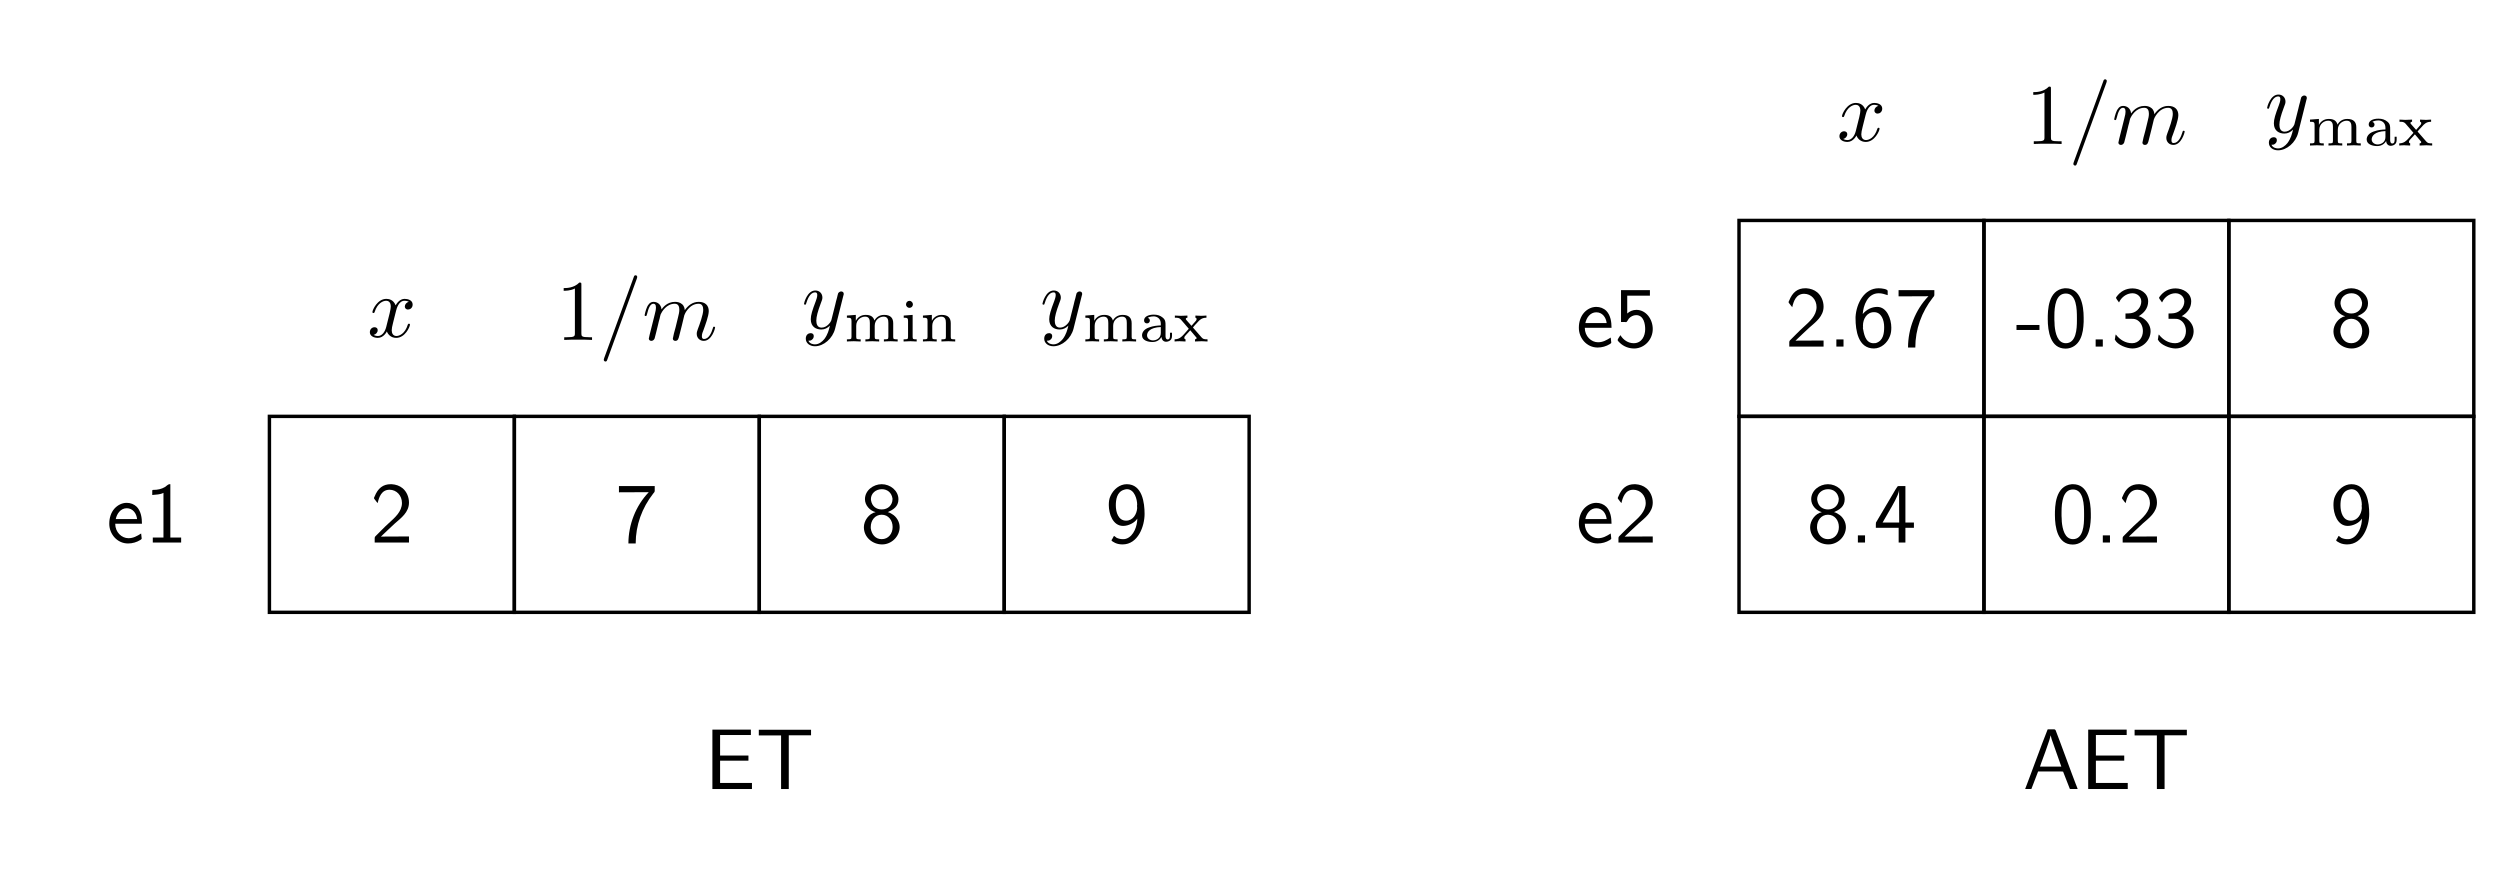
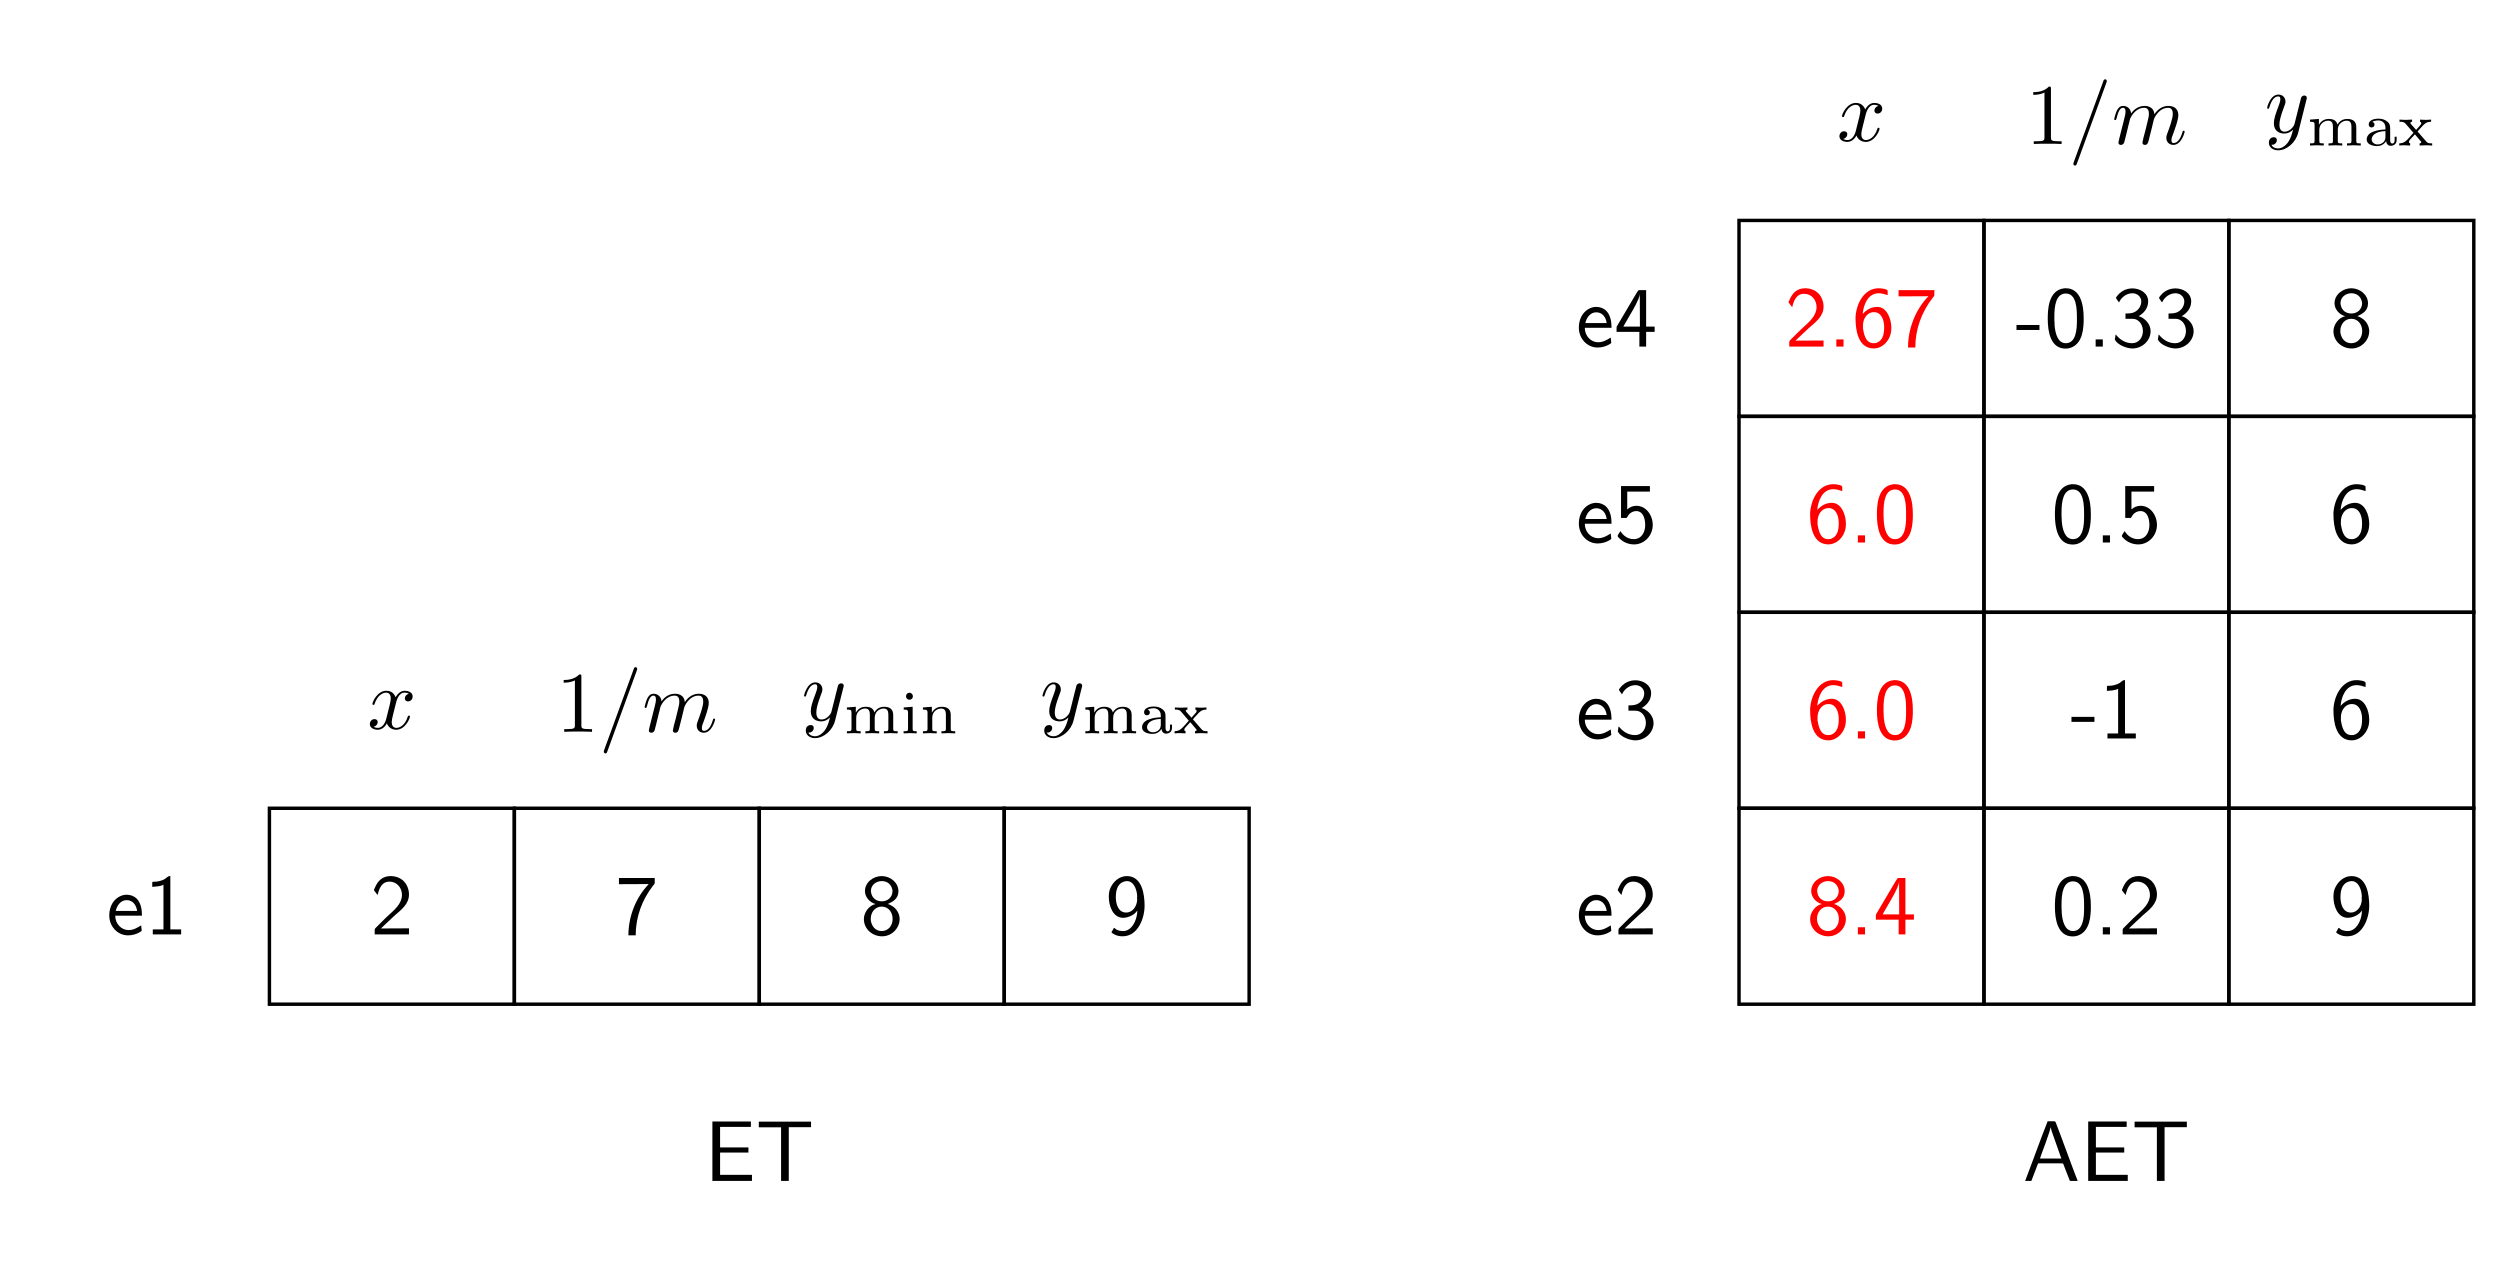
- <svg xmlns="http://www.w3.org/2000/svg" xmlns:xlink="http://www.w3.org/1999/xlink" width="289.333pt" height="102.047pt" viewBox="0 0 289.333 102.047" version="1.1">
+ <svg xmlns="http://www.w3.org/2000/svg" xmlns:xlink="http://www.w3.org/1999/xlink" width="289.333pt" height="147.401pt" viewBox="0 0 289.333 147.401" version="1.1">
  <defs>
    <g>
      <symbol overflow="visible" id="glyph0-0">
        <path style="stroke:none;" d="" />
      </symbol>
      <symbol overflow="visible" id="glyph0-1">
        <path style="stroke:none;" d="M 0.844 -4.578 C 1 -5.281 1.297 -6.125 2.219 -6.125 C 3.047 -6.125 3.656 -5.438 3.656 -4.594 C 3.656 -3.594 2.812 -2.875 2.141 -2.266 C 1.875 -2.031 1.625 -1.781 1.359 -1.516 L 0.594 -0.75 C 0.531 -0.672 0.5 -0.641 0.5 -0.531 L 0.5 -0.016 L 4.469 -0.016 L 4.469 -0.719 L 1.219 -0.703 C 1.766 -1.203 2.266 -1.719 2.828 -2.219 C 3.562 -2.859 4.469 -3.516 4.469 -4.641 C 4.469 -5.266 4.203 -5.906 3.734 -6.297 C 3.375 -6.594 2.938 -6.734 2.469 -6.766 L 2.359 -6.766 C 1.469 -6.766 0.875 -6.312 0.484 -5.328 C 0.453 -5.281 0.422 -5.219 0.422 -5.156 L 0.422 -5.141 C 0.438 -5.062 0.516 -5 0.547 -4.953 C 0.641 -4.828 0.734 -4.688 0.844 -4.578 Z M 0.844 -4.578 " />
      </symbol>
      <symbol overflow="visible" id="glyph0-2">
        <path style="stroke:none;" d="M 0.422 -6.547 L 0.422 -5.828 L 3.875 -5.844 C 2.359 -4.266 1.516 -2.078 1.516 0.094 L 2.359 0.094 C 2.359 -2.031 3.094 -4.031 4.391 -5.688 C 4.469 -5.781 4.562 -5.859 4.562 -6 L 4.562 -6.547 Z M 0.422 -6.547 " />
      </symbol>
      <symbol overflow="visible" id="glyph0-3">
        <path style="stroke:none;" d="M 1.781 -3.531 C 1 -3.375 0.422 -2.531 0.422 -1.797 C 0.422 -0.594 1.453 0.203 2.516 0.203 L 2.547 0.203 C 3.625 0.203 4.562 -0.719 4.562 -1.797 C 4.562 -2.406 4.203 -3.016 3.672 -3.312 C 3.531 -3.406 3.359 -3.5 3.188 -3.531 C 3.812 -3.812 4.422 -4.172 4.422 -5.016 C 4.422 -6.016 3.484 -6.766 2.484 -6.766 C 1.516 -6.766 0.547 -6.047 0.547 -5.031 C 0.547 -4.328 1.109 -3.703 1.781 -3.531 Z M 1.219 -1.672 C 1.219 -1.719 1.219 -1.781 1.219 -1.828 C 1.219 -2.562 1.703 -3.234 2.484 -3.234 C 3.266 -3.234 3.75 -2.578 3.75 -1.812 C 3.75 -1.047 3.266 -0.406 2.484 -0.406 C 1.734 -0.406 1.312 -0.984 1.219 -1.672 Z M 1.25 -4.906 C 1.25 -4.938 1.234 -4.984 1.234 -5.031 C 1.234 -5.703 1.797 -6.188 2.5 -6.188 C 3.125 -6.188 3.625 -5.812 3.734 -5.109 L 3.734 -5.031 C 3.734 -4.359 3.219 -3.844 2.5 -3.844 C 1.859 -3.844 1.359 -4.203 1.25 -4.906 Z M 1.25 -4.906 " />
      </symbol>
      <symbol overflow="visible" id="glyph0-4">
        <path style="stroke:none;" d="M 3.703 -2.766 L 3.719 -2.766 C 3.719 -2 3.344 -0.75 2.422 -0.453 C 2.328 -0.422 2.219 -0.406 2.125 -0.406 L 2.047 -0.406 C 1.797 -0.406 1.562 -0.453 1.328 -0.562 C 1.219 -0.625 1.141 -0.734 1.016 -0.781 L 0.812 -0.406 C 0.781 -0.375 0.734 -0.312 0.734 -0.266 C 0.75 -0.172 1.016 -0.047 1.156 0.031 C 1.422 0.156 1.719 0.203 2.016 0.203 C 3.812 0.203 4.562 -1.906 4.562 -3.328 C 4.562 -4.578 4.312 -6.766 2.5 -6.766 C 1.672 -6.766 0.969 -6.172 0.625 -5.422 C 0.453 -5.078 0.422 -4.703 0.422 -4.344 C 0.422 -3.359 0.875 -1.938 2.078 -1.938 C 2.703 -1.938 3.438 -2.312 3.703 -2.766 Z M 3.703 -4.359 C 3.688 -4.344 3.688 -4.297 3.688 -4.266 C 3.688 -4.188 3.703 -4.109 3.703 -4.031 L 3.703 -3.984 C 3.656 -3.312 3.234 -2.547 2.422 -2.547 C 1.516 -2.547 1.234 -3.531 1.234 -4.312 C 1.234 -4.953 1.344 -5.875 2.188 -6.125 C 2.297 -6.156 2.406 -6.188 2.516 -6.188 C 3.422 -6.188 3.703 -4.953 3.703 -4.422 Z M 3.703 -4.359 " />
      </symbol>
      <symbol overflow="visible" id="glyph0-5">
        <path style="stroke:none;" d="M 0.938 -6.891 L 0.938 -0.016 L 5.516 -0.016 L 5.516 -0.719 L 1.828 -0.719 L 1.828 -3.297 L 5.109 -3.297 L 5.109 -3.891 L 1.828 -3.891 L 1.828 -6.266 L 5.391 -6.266 L 5.391 -6.891 Z M 0.938 -6.891 " />
      </symbol>
      <symbol overflow="visible" id="glyph0-6">
        <path style="stroke:none;" d="M 0.359 -6.875 L 0.359 -6.219 L 2.938 -6.219 L 2.938 -0.016 L 3.828 -0.016 L 3.828 -6.234 L 6.406 -6.234 L 6.406 -6.875 Z M 0.359 -6.875 " />
      </symbol>
      <symbol overflow="visible" id="glyph0-7">
        <path style="stroke:none;" d="M 4.031 -1.062 C 3.531 -0.75 3.125 -0.516 2.562 -0.516 C 1.781 -0.516 1.031 -1.203 1.031 -2.188 L 4.125 -2.188 C 4.125 -2.875 4.016 -3.625 3.531 -4.141 C 3.219 -4.453 2.797 -4.609 2.359 -4.609 C 1.812 -4.609 1.312 -4.344 0.953 -3.953 C 0.531 -3.484 0.344 -2.844 0.344 -2.219 L 0.344 -2.172 C 0.344 -1 1.25 0.094 2.516 0.094 C 3.016 0.094 3.516 -0.047 3.938 -0.312 C 4 -0.375 4.094 -0.391 4.094 -0.484 C 4.094 -0.672 4.031 -0.875 4.031 -1.062 Z M 1.094 -2.734 C 1.219 -3.344 1.656 -3.984 2.359 -3.984 C 3.062 -3.984 3.484 -3.406 3.562 -2.734 Z M 1.094 -2.734 " />
      </symbol>
      <symbol overflow="visible" id="glyph0-8">
        <path style="stroke:none;" d="M 0.891 -5.516 C 1.344 -5.578 1.781 -5.547 2.188 -5.766 L 2.188 -0.594 L 0.953 -0.594 L 0.953 -0.016 L 4.234 -0.016 L 4.234 -0.594 L 2.984 -0.594 L 2.984 -6.766 L 2.875 -6.766 C 2.719 -6.766 2.516 -6.531 2.359 -6.438 C 1.969 -6.203 1.5 -6.109 1.062 -6.109 L 1 -6.109 C 0.922 -6.109 0.891 -6.078 0.891 -5.984 Z M 0.891 -5.516 " />
      </symbol>
      <symbol overflow="visible" id="glyph0-9">
        <path style="stroke:none;" d="M 0.969 -0.844 L 0.969 -0.016 L 1.797 -0.016 L 1.797 -0.844 Z M 0.969 -0.844 " />
      </symbol>
      <symbol overflow="visible" id="glyph0-10">
        <path style="stroke:none;" d="M 1.25 -3.781 C 1.328 -4.781 1.812 -6.188 3.109 -6.188 C 3.484 -6.188 3.781 -6.078 4.141 -5.969 L 4.141 -6.453 C 4.141 -6.672 3.453 -6.766 3.094 -6.766 C 1.422 -6.766 0.516 -5 0.422 -3.453 L 0.422 -3.281 C 0.422 -1.891 0.719 0.203 2.547 0.203 C 3.391 0.203 4.109 -0.453 4.391 -1.203 C 4.531 -1.531 4.562 -1.875 4.562 -2.219 C 4.562 -3.188 4.062 -4.609 2.938 -4.609 C 2.281 -4.609 1.688 -4.297 1.25 -3.781 Z M 1.266 -2.188 C 1.281 -2.219 1.297 -2.234 1.297 -2.266 C 1.297 -2.297 1.281 -2.344 1.281 -2.375 L 1.281 -2.453 C 1.281 -3.172 1.703 -4 2.562 -4 C 3.422 -4 3.734 -3.078 3.734 -2.281 C 3.734 -1.594 3.656 -0.688 2.766 -0.422 C 2.688 -0.406 2.594 -0.406 2.5 -0.406 L 2.422 -0.406 C 1.531 -0.484 1.391 -1.531 1.266 -2.188 Z M 1.266 -2.188 " />
      </symbol>
      <symbol overflow="visible" id="glyph0-11">
        <path style="stroke:none;" d="M 0.109 -2.516 L 0.109 -1.938 L 2.766 -1.938 L 2.766 -2.516 Z M 0.109 -2.516 " />
      </symbol>
      <symbol overflow="visible" id="glyph0-12">
        <path style="stroke:none;" d="M 2.359 -6.766 C 0.422 -6.578 0.406 -4.172 0.406 -3.203 C 0.406 -1.797 0.703 0.219 2.469 0.219 C 3.203 0.219 3.828 -0.203 4.156 -0.875 C 4.469 -1.5 4.531 -2.188 4.562 -2.875 L 4.562 -3.359 C 4.562 -4.797 4.219 -6.766 2.5 -6.766 C 2.453 -6.766 2.406 -6.766 2.359 -6.766 Z M 1.188 -2.828 C 1.172 -2.906 1.172 -2.984 1.172 -3.078 L 1.172 -3.531 C 1.172 -4.703 1.344 -6.156 2.5 -6.156 C 3.75 -6.156 3.781 -4.328 3.781 -3.344 L 3.781 -3.016 C 3.781 -2.078 3.703 -0.406 2.5 -0.406 C 1.531 -0.406 1.281 -1.594 1.203 -2.422 C 1.203 -2.547 1.203 -2.688 1.188 -2.828 Z M 1.188 -2.828 " />
      </symbol>
      <symbol overflow="visible" id="glyph0-13">
        <path style="stroke:none;" d="M 0.906 -5.125 C 0.969 -5.219 1 -5.312 1.062 -5.406 C 1.375 -5.859 1.891 -6.188 2.469 -6.188 C 3 -6.188 3.484 -5.797 3.484 -5.234 C 3.484 -4.594 3 -4.031 2.406 -3.906 C 2.156 -3.844 1.891 -3.859 1.656 -3.844 L 1.656 -3.234 L 2.25 -3.234 C 2.484 -3.234 2.703 -3.234 2.906 -3.141 C 3.422 -2.906 3.672 -2.359 3.672 -1.812 C 3.672 -1.094 3.219 -0.406 2.422 -0.406 C 1.641 -0.406 1 -0.812 0.531 -1.422 C 0.516 -1.375 0.5 -1.312 0.484 -1.25 L 0.453 -1 C 0.438 -0.953 0.422 -0.906 0.422 -0.859 L 0.422 -0.828 C 0.719 -0.203 1.812 0.203 2.453 0.203 C 3.594 0.203 4.562 -0.703 4.562 -1.797 C 4.562 -2.5 4.109 -3.078 3.516 -3.406 C 3.406 -3.453 3.297 -3.516 3.172 -3.531 C 3.797 -3.891 4.281 -4.453 4.281 -5.25 C 4.281 -6.234 3.312 -6.75 2.469 -6.75 C 1.703 -6.75 1.062 -6.406 0.609 -5.766 C 0.594 -5.734 0.562 -5.703 0.562 -5.656 C 0.562 -5.562 0.797 -5.297 0.906 -5.125 Z M 0.906 -5.125 " />
      </symbol>
      <symbol overflow="visible" id="glyph0-14">
+         <path style="stroke:none;" d="M 0.797 -6.547 L 0.797 -2.859 L 1.266 -2.859 C 1.281 -2.859 1.312 -2.844 1.359 -2.844 C 1.5 -2.844 1.578 -3.094 1.688 -3.234 C 1.891 -3.484 2.219 -3.656 2.547 -3.656 C 3.453 -3.656 3.594 -2.578 3.594 -2.031 C 3.594 -1.25 3.203 -0.406 2.266 -0.406 C 1.625 -0.406 1.062 -0.781 0.734 -1.328 L 0.719 -1.328 C 0.609 -1.156 0.406 -0.875 0.406 -0.781 L 0.406 -0.766 C 0.406 -0.688 0.578 -0.531 0.656 -0.453 C 1.094 -0.031 1.688 0.203 2.297 0.203 L 2.406 0.203 C 3.578 0.141 4.469 -0.875 4.469 -2.047 C 4.469 -3.188 3.688 -4.266 2.578 -4.266 C 2.172 -4.266 1.797 -4.109 1.516 -3.844 L 1.516 -5.906 L 4.141 -5.906 L 4.141 -6.547 Z M 0.797 -6.547 " />
+       </symbol>
+       <symbol overflow="visible" id="glyph0-15">
        <path style="stroke:none;" d="M 0.281 -1.719 L 2.922 -1.719 L 2.922 -0.016 L 3.703 -0.016 L 3.703 -1.719 L 4.688 -1.719 L 4.688 -2.328 L 3.703 -2.328 L 3.703 -6.547 L 2.891 -6.547 L 2.797 -6.516 L 2.578 -6.188 L 0.297 -2.328 L 0.281 -2.109 Z M 1.062 -2.328 C 1.531 -3.188 2.047 -3.984 2.5 -4.859 C 2.688 -5.266 2.953 -5.719 2.969 -6.156 L 2.984 -2.328 Z M 1.062 -2.328 " />
      </symbol>
-       <symbol overflow="visible" id="glyph0-15">
+       <symbol overflow="visible" id="glyph0-16">
        <path style="stroke:none;" d="M 0.281 -0.016 L 1 -0.016 L 1.781 -2.047 L 4.453 -2.047 L 4.672 -2.031 L 5.453 -0.031 L 5.531 -0.016 L 6.359 -0.016 C 6.297 -0.219 6.203 -0.422 6.125 -0.625 L 5.688 -1.781 C 5.25 -2.984 4.781 -4.203 4.344 -5.406 L 3.922 -6.516 C 3.844 -6.734 3.812 -6.922 3.641 -6.922 L 2.922 -6.922 C 2.875 -6.922 2.844 -6.875 2.844 -6.812 L 2.25 -5.281 C 1.797 -4.094 1.359 -2.922 0.922 -1.719 L 0.5 -0.594 C 0.422 -0.406 0.344 -0.203 0.281 -0.016 Z M 2 -2.609 C 2.078 -2.891 2.203 -3.172 2.297 -3.453 C 2.516 -4.031 2.719 -4.594 2.906 -5.156 C 3.031 -5.516 3.156 -5.859 3.234 -6.234 L 3.344 -5.797 L 4.469 -2.609 Z M 2 -2.609 " />
-       </symbol>
-       <symbol overflow="visible" id="glyph0-16">
-         <path style="stroke:none;" d="M 0.797 -6.547 L 0.797 -2.859 L 1.266 -2.859 C 1.281 -2.859 1.312 -2.844 1.359 -2.844 C 1.5 -2.844 1.578 -3.094 1.688 -3.234 C 1.891 -3.484 2.219 -3.656 2.547 -3.656 C 3.453 -3.656 3.594 -2.578 3.594 -2.031 C 3.594 -1.25 3.203 -0.406 2.266 -0.406 C 1.625 -0.406 1.062 -0.781 0.734 -1.328 L 0.719 -1.328 C 0.609 -1.156 0.406 -0.875 0.406 -0.781 L 0.406 -0.766 C 0.406 -0.688 0.578 -0.531 0.656 -0.453 C 1.094 -0.031 1.688 0.203 2.297 0.203 L 2.406 0.203 C 3.578 0.141 4.469 -0.875 4.469 -2.047 C 4.469 -3.188 3.688 -4.266 2.578 -4.266 C 2.172 -4.266 1.797 -4.109 1.516 -3.844 L 1.516 -5.906 L 4.141 -5.906 L 4.141 -6.547 Z M 0.797 -6.547 " />
      </symbol>
      <symbol overflow="visible" id="glyph1-0">
        <path style="stroke:none;" d="" />
      </symbol>
      <symbol overflow="visible" id="glyph1-1">
        <path style="stroke:none;" d="M 3.328 -3.016 C 3.391 -3.266 3.625 -4.188 4.312 -4.188 C 4.359 -4.188 4.609 -4.188 4.812 -4.062 C 4.531 -4 4.344 -3.766 4.344 -3.516 C 4.344 -3.359 4.453 -3.172 4.719 -3.172 C 4.938 -3.172 5.25 -3.344 5.25 -3.75 C 5.25 -4.266 4.672 -4.406 4.328 -4.406 C 3.75 -4.406 3.406 -3.875 3.281 -3.656 C 3.031 -4.312 2.5 -4.406 2.203 -4.406 C 1.172 -4.406 0.594 -3.125 0.594 -2.875 C 0.594 -2.766 0.703 -2.766 0.719 -2.766 C 0.797 -2.766 0.828 -2.797 0.844 -2.875 C 1.188 -3.938 1.844 -4.188 2.188 -4.188 C 2.375 -4.188 2.719 -4.094 2.719 -3.516 C 2.719 -3.203 2.547 -2.547 2.188 -1.141 C 2.031 -0.531 1.672 -0.109 1.234 -0.109 C 1.172 -0.109 0.953 -0.109 0.734 -0.234 C 0.984 -0.297 1.203 -0.5 1.203 -0.781 C 1.203 -1.047 0.984 -1.125 0.844 -1.125 C 0.531 -1.125 0.297 -0.875 0.297 -0.547 C 0.297 -0.094 0.781 0.109 1.219 0.109 C 1.891 0.109 2.25 -0.594 2.266 -0.641 C 2.391 -0.281 2.75 0.109 3.344 0.109 C 4.375 0.109 4.938 -1.172 4.938 -1.422 C 4.938 -1.531 4.859 -1.531 4.828 -1.531 C 4.734 -1.531 4.719 -1.484 4.688 -1.422 C 4.359 -0.344 3.688 -0.109 3.375 -0.109 C 2.984 -0.109 2.828 -0.422 2.828 -0.766 C 2.828 -0.984 2.875 -1.203 2.984 -1.641 Z M 3.328 -3.016 " />
      </symbol>
      <symbol overflow="visible" id="glyph1-2">
        <path style="stroke:none;" d="M 4.375 -7.094 C 4.422 -7.234 4.422 -7.266 4.422 -7.281 C 4.422 -7.391 4.344 -7.484 4.234 -7.484 C 4.156 -7.484 4.094 -7.453 4.062 -7.391 L 0.594 2.109 C 0.547 2.25 0.547 2.281 0.547 2.297 C 0.547 2.406 0.641 2.5 0.75 2.5 C 0.875 2.5 0.906 2.422 0.969 2.25 Z M 4.375 -7.094 " />
      </symbol>
      <symbol overflow="visible" id="glyph1-3">
        <path style="stroke:none;" d="M 0.875 -0.594 C 0.844 -0.438 0.781 -0.203 0.781 -0.156 C 0.781 0.016 0.922 0.109 1.078 0.109 C 1.203 0.109 1.375 0.031 1.453 -0.172 C 1.453 -0.188 1.578 -0.656 1.641 -0.906 L 1.859 -1.797 C 1.906 -2.031 1.969 -2.25 2.031 -2.469 C 2.062 -2.641 2.141 -2.938 2.156 -2.969 C 2.297 -3.281 2.828 -4.188 3.781 -4.188 C 4.234 -4.188 4.312 -3.812 4.312 -3.484 C 4.312 -3.234 4.25 -2.953 4.172 -2.656 L 3.891 -1.5 L 3.688 -0.75 C 3.656 -0.547 3.562 -0.203 3.562 -0.156 C 3.562 0.016 3.703 0.109 3.844 0.109 C 4.156 0.109 4.219 -0.141 4.297 -0.453 C 4.438 -1.016 4.812 -2.469 4.891 -2.859 C 4.922 -2.984 5.453 -4.188 6.547 -4.188 C 6.969 -4.188 7.078 -3.844 7.078 -3.484 C 7.078 -2.922 6.656 -1.781 6.453 -1.25 C 6.375 -1.016 6.328 -0.906 6.328 -0.703 C 6.328 -0.234 6.672 0.109 7.141 0.109 C 8.078 0.109 8.453 -1.344 8.453 -1.422 C 8.453 -1.531 8.359 -1.531 8.328 -1.531 C 8.234 -1.531 8.234 -1.5 8.188 -1.344 C 8.031 -0.812 7.719 -0.109 7.172 -0.109 C 7 -0.109 6.922 -0.203 6.922 -0.438 C 6.922 -0.688 7.016 -0.922 7.109 -1.141 C 7.297 -1.672 7.719 -2.766 7.719 -3.344 C 7.719 -3.984 7.312 -4.406 6.562 -4.406 C 5.828 -4.406 5.312 -3.969 4.938 -3.438 C 4.938 -3.562 4.906 -3.906 4.625 -4.141 C 4.375 -4.359 4.062 -4.406 3.812 -4.406 C 2.906 -4.406 2.422 -3.766 2.25 -3.531 C 2.203 -4.109 1.781 -4.406 1.328 -4.406 C 0.875 -4.406 0.688 -4.016 0.594 -3.844 C 0.422 -3.484 0.297 -2.906 0.297 -2.875 C 0.297 -2.766 0.391 -2.766 0.406 -2.766 C 0.516 -2.766 0.516 -2.781 0.578 -3 C 0.75 -3.703 0.953 -4.188 1.312 -4.188 C 1.469 -4.188 1.609 -4.109 1.609 -3.734 C 1.609 -3.516 1.578 -3.406 1.453 -2.891 Z M 0.875 -0.594 " />
      </symbol>
      <symbol overflow="visible" id="glyph1-4">
        <path style="stroke:none;" d="M 4.844 -3.797 C 4.891 -3.938 4.891 -3.953 4.891 -4.031 C 4.891 -4.203 4.75 -4.297 4.594 -4.297 C 4.5 -4.297 4.344 -4.234 4.25 -4.094 C 4.234 -4.031 4.141 -3.734 4.109 -3.547 C 4.031 -3.297 3.969 -3.016 3.906 -2.75 L 3.453 -0.953 C 3.422 -0.812 2.984 -0.109 2.328 -0.109 C 1.828 -0.109 1.719 -0.547 1.719 -0.922 C 1.719 -1.375 1.891 -2 2.219 -2.875 C 2.375 -3.281 2.422 -3.391 2.422 -3.594 C 2.422 -4.031 2.109 -4.406 1.609 -4.406 C 0.656 -4.406 0.297 -2.953 0.297 -2.875 C 0.297 -2.766 0.391 -2.766 0.406 -2.766 C 0.516 -2.766 0.516 -2.797 0.562 -2.953 C 0.844 -3.891 1.234 -4.188 1.578 -4.188 C 1.656 -4.188 1.828 -4.188 1.828 -3.875 C 1.828 -3.625 1.719 -3.359 1.656 -3.172 C 1.25 -2.109 1.078 -1.547 1.078 -1.078 C 1.078 -0.188 1.703 0.109 2.297 0.109 C 2.688 0.109 3.016 -0.062 3.297 -0.344 C 3.172 0.172 3.047 0.672 2.656 1.203 C 2.391 1.531 2.016 1.828 1.562 1.828 C 1.422 1.828 0.969 1.797 0.797 1.406 C 0.953 1.406 1.094 1.406 1.219 1.281 C 1.328 1.203 1.422 1.062 1.422 0.875 C 1.422 0.562 1.156 0.531 1.062 0.531 C 0.828 0.531 0.5 0.688 0.5 1.172 C 0.5 1.672 0.938 2.047 1.562 2.047 C 2.578 2.047 3.609 1.141 3.891 0.016 Z M 4.844 -3.797 " />
      </symbol>
      <symbol overflow="visible" id="glyph2-0">
        <path style="stroke:none;" d="" />
      </symbol>
      <symbol overflow="visible" id="glyph2-1">
        <path style="stroke:none;" d="M 2.938 -6.375 C 2.938 -6.625 2.938 -6.641 2.703 -6.641 C 2.078 -6 1.203 -6 0.891 -6 L 0.891 -5.688 C 1.094 -5.688 1.672 -5.688 2.188 -5.953 L 2.188 -0.781 C 2.188 -0.422 2.156 -0.312 1.266 -0.312 L 0.953 -0.312 L 0.953 0 C 1.297 -0.031 2.156 -0.031 2.562 -0.031 C 2.953 -0.031 3.828 -0.031 4.172 0 L 4.172 -0.312 L 3.859 -0.312 C 2.953 -0.312 2.938 -0.422 2.938 -0.781 Z M 2.938 -6.375 " />
      </symbol>
      <symbol overflow="visible" id="glyph3-0">
        <path style="stroke:none;" d="" />
      </symbol>
      <symbol overflow="visible" id="glyph3-1">
        <path style="stroke:none;" d="M 5.734 -2.109 C 5.734 -2.719 5.422 -3.078 4.688 -3.078 C 4.125 -3.078 3.75 -2.781 3.562 -2.422 C 3.422 -2.922 3.047 -3.078 2.547 -3.078 C 1.969 -3.078 1.609 -2.766 1.406 -2.391 L 1.406 -3.078 L 0.375 -3 L 0.375 -2.75 C 0.844 -2.75 0.906 -2.703 0.906 -2.359 L 0.906 -0.547 C 0.906 -0.25 0.828 -0.25 0.375 -0.25 L 0.375 0 C 0.391 0 0.875 -0.031 1.172 -0.031 C 1.422 -0.031 1.906 0 1.969 0 L 1.969 -0.25 C 1.516 -0.25 1.453 -0.25 1.453 -0.547 L 1.453 -1.812 C 1.453 -2.531 2.031 -2.875 2.484 -2.875 C 2.969 -2.875 3.031 -2.5 3.031 -2.141 L 3.031 -0.547 C 3.031 -0.25 2.969 -0.25 2.516 -0.25 L 2.516 0 C 2.531 0 3.016 -0.031 3.312 -0.031 C 3.562 -0.031 4.047 0 4.109 0 L 4.109 -0.25 C 3.656 -0.25 3.594 -0.25 3.594 -0.547 L 3.594 -1.812 C 3.594 -2.531 4.172 -2.875 4.625 -2.875 C 5.109 -2.875 5.172 -2.5 5.172 -2.141 L 5.172 -0.547 C 5.172 -0.25 5.109 -0.25 4.656 -0.25 L 4.656 0 C 4.672 0 5.156 -0.031 5.453 -0.031 C 5.703 -0.031 6.188 0 6.25 0 L 6.25 -0.25 C 5.797 -0.25 5.734 -0.25 5.734 -0.547 Z M 5.734 -2.109 " />
      </symbol>
      <symbol overflow="visible" id="glyph3-2">
        <path style="stroke:none;" d="M 1.469 -4.297 C 1.469 -4.5 1.297 -4.703 1.062 -4.703 C 0.859 -4.703 0.672 -4.531 0.672 -4.297 C 0.672 -4.047 0.875 -3.891 1.062 -3.891 C 1.297 -3.891 1.469 -4.062 1.469 -4.297 Z M 0.406 -3 L 0.406 -2.75 C 0.844 -2.75 0.906 -2.703 0.906 -2.359 L 0.906 -0.547 C 0.906 -0.25 0.844 -0.25 0.391 -0.25 L 0.391 0 C 0.406 0 0.891 -0.031 1.172 -0.031 C 1.422 -0.031 1.672 -0.016 1.906 0 L 1.906 -0.25 C 1.5 -0.25 1.438 -0.25 1.438 -0.547 L 1.438 -3.078 Z M 0.406 -3 " />
      </symbol>
      <symbol overflow="visible" id="glyph3-3">
        <path style="stroke:none;" d="M 3.594 -2.109 C 3.594 -2.719 3.297 -3.078 2.547 -3.078 C 1.969 -3.078 1.609 -2.766 1.406 -2.391 L 1.406 -3.078 L 0.375 -3 L 0.375 -2.75 C 0.844 -2.75 0.906 -2.703 0.906 -2.359 L 0.906 -0.547 C 0.906 -0.25 0.828 -0.25 0.375 -0.25 L 0.375 0 C 0.391 0 0.875 -0.031 1.172 -0.031 C 1.422 -0.031 1.906 0 1.969 0 L 1.969 -0.25 C 1.516 -0.25 1.453 -0.25 1.453 -0.547 L 1.453 -1.812 C 1.453 -2.531 2.031 -2.875 2.484 -2.875 C 2.969 -2.875 3.031 -2.5 3.031 -2.141 L 3.031 -0.547 C 3.031 -0.25 2.969 -0.25 2.516 -0.25 L 2.516 0 C 2.531 0 3.016 -0.031 3.312 -0.031 C 3.562 -0.031 4.047 0 4.109 0 L 4.109 -0.25 C 3.656 -0.25 3.594 -0.25 3.594 -0.547 Z M 3.594 -2.109 " />
      </symbol>
      <symbol overflow="visible" id="glyph3-4">
        <path style="stroke:none;" d="M 3.109 -1.875 C 3.109 -2.234 3.109 -2.5 2.781 -2.766 C 2.5 -3 2.172 -3.109 1.75 -3.109 C 1.094 -3.109 0.625 -2.859 0.625 -2.438 C 0.625 -2.203 0.781 -2.094 0.969 -2.094 C 1.156 -2.094 1.297 -2.234 1.297 -2.422 C 1.297 -2.531 1.234 -2.688 1.047 -2.734 C 1.297 -2.906 1.703 -2.906 1.734 -2.906 C 2.125 -2.906 2.562 -2.656 2.562 -2.062 L 2.562 -1.859 C 2.172 -1.844 1.719 -1.812 1.203 -1.625 C 0.578 -1.406 0.391 -1.016 0.391 -0.703 C 0.391 -0.109 1.109 0.062 1.609 0.062 C 2.156 0.062 2.484 -0.25 2.641 -0.516 C 2.656 -0.234 2.844 0.031 3.172 0.031 C 3.188 0.031 3.859 0.031 3.859 -0.625 L 3.859 -1.016 L 3.625 -1.016 L 3.625 -0.641 C 3.625 -0.562 3.625 -0.234 3.359 -0.234 C 3.109 -0.234 3.109 -0.562 3.109 -0.641 Z M 2.562 -0.984 C 2.562 -0.312 1.969 -0.125 1.656 -0.125 C 1.297 -0.125 0.969 -0.359 0.969 -0.703 C 0.969 -1.094 1.297 -1.625 2.562 -1.672 Z M 2.562 -0.984 " />
      </symbol>
      <symbol overflow="visible" id="glyph3-5">
        <path style="stroke:none;" d="M 2.359 -1.562 C 2.359 -1.562 2.312 -1.625 2.312 -1.625 C 2.312 -1.656 2.766 -2.141 2.828 -2.203 C 3.078 -2.484 3.312 -2.75 3.875 -2.75 L 3.875 -3 C 3.672 -2.984 3.469 -2.969 3.281 -2.969 C 3.078 -2.969 2.797 -2.984 2.594 -3 L 2.594 -2.75 C 2.703 -2.734 2.734 -2.656 2.734 -2.594 C 2.734 -2.578 2.734 -2.469 2.625 -2.359 L 2.141 -1.812 L 1.562 -2.469 C 1.484 -2.547 1.484 -2.578 1.484 -2.609 C 1.484 -2.703 1.578 -2.75 1.672 -2.75 L 1.672 -3 C 1.422 -2.984 1.156 -2.969 0.891 -2.969 C 0.688 -2.969 0.422 -2.984 0.219 -3 L 0.219 -2.75 C 0.531 -2.75 0.719 -2.75 0.906 -2.547 L 1.766 -1.547 C 1.781 -1.531 1.828 -1.484 1.828 -1.469 C 1.828 -1.453 1.297 -0.875 1.234 -0.797 C 0.969 -0.516 0.734 -0.266 0.188 -0.25 L 0.188 0 C 0.391 -0.016 0.547 -0.031 0.766 -0.031 C 0.969 -0.031 1.25 -0.016 1.453 0 L 1.453 -0.25 C 1.375 -0.266 1.312 -0.312 1.312 -0.406 C 1.312 -0.547 1.391 -0.641 1.5 -0.75 L 2 -1.297 L 2.594 -0.594 C 2.734 -0.453 2.734 -0.438 2.734 -0.391 C 2.734 -0.266 2.578 -0.25 2.547 -0.25 L 2.547 0 C 2.609 0 3.109 -0.031 3.328 -0.031 C 3.547 -0.031 3.781 -0.016 4 0 L 4 -0.25 C 3.531 -0.25 3.484 -0.297 3.312 -0.469 Z M 2.359 -1.562 " />
      </symbol>
    </g>
  </defs>
  <g id="surface1">
-     <path style="fill:none;stroke-width:0.399;stroke-linecap:butt;stroke-linejoin:miter;stroke:rgb(0%,0%,0%);stroke-opacity:1;stroke-miterlimit:10;" d="M -14.174 -11.34 L 14.173 -11.34 L 14.173 11.339 L -14.174 11.339 Z M -14.174 -11.34 " transform="matrix(1,0,0,-1,45.354,59.527)" />
-     <g style="fill:rgb(0%,0%,0%);fill-opacity:1;">
-       <use xlink:href="#glyph0-1" x="42.864" y="62.804" />
-     </g>
-     <path style="fill:none;stroke-width:0.399;stroke-linecap:butt;stroke-linejoin:miter;stroke:rgb(0%,0%,0%);stroke-opacity:1;stroke-miterlimit:10;" d="M 14.173 -11.34 L 42.521 -11.34 L 42.521 11.339 L 14.173 11.339 Z M 14.173 -11.34 " transform="matrix(1,0,0,-1,45.354,59.527)" />
-     <g style="fill:rgb(0%,0%,0%);fill-opacity:1;">
-       <use xlink:href="#glyph0-2" x="71.211" y="62.804" />
-     </g>
-     <path style="fill:none;stroke-width:0.399;stroke-linecap:butt;stroke-linejoin:miter;stroke:rgb(0%,0%,0%);stroke-opacity:1;stroke-miterlimit:10;" d="M 42.521 -11.34 L 70.869 -11.34 L 70.869 11.339 L 42.521 11.339 Z M 42.521 -11.34 " transform="matrix(1,0,0,-1,45.354,59.527)" />
-     <g style="fill:rgb(0%,0%,0%);fill-opacity:1;">
-       <use xlink:href="#glyph0-3" x="99.557" y="62.804" />
-     </g>
-     <path style="fill:none;stroke-width:0.399;stroke-linecap:butt;stroke-linejoin:miter;stroke:rgb(0%,0%,0%);stroke-opacity:1;stroke-miterlimit:10;" d="M 70.869 -11.34 L 99.212 -11.34 L 99.212 11.339 L 70.869 11.339 Z M 70.869 -11.34 " transform="matrix(1,0,0,-1,45.354,59.527)" />
-     <g style="fill:rgb(0%,0%,0%);fill-opacity:1;">
-       <use xlink:href="#glyph0-4" x="127.904" y="62.804" />
-     </g>
-     <g style="fill:rgb(0%,0%,0%);fill-opacity:1;">
-       <use xlink:href="#glyph0-5" x="81.51" y="91.332" />
-       <use xlink:href="#glyph0-6" x="87.459" y="91.332" />
-     </g>
-     <g style="fill:rgb(0%,0%,0%);fill-opacity:1;">
-       <use xlink:href="#glyph0-7" x="12.304" y="62.804" />
-       <use xlink:href="#glyph0-8" x="16.73" y="62.804" />
-     </g>
-     <g style="fill:rgb(0%,0%,0%);fill-opacity:1;">
-       <use xlink:href="#glyph1-1" x="42.507" y="38.995" />
-     </g>
-     <g style="fill:rgb(0%,0%,0%);fill-opacity:1;">
-       <use xlink:href="#glyph2-1" x="64.346" y="39.341" />
-     </g>
-     <g style="fill:rgb(0%,0%,0%);fill-opacity:1;">
-       <use xlink:href="#glyph1-2" x="69.327" y="39.341" />
-       <use xlink:href="#glyph1-3" x="74.308" y="39.341" />
-     </g>
-     <g style="fill:rgb(0%,0%,0%);fill-opacity:1;">
-       <use xlink:href="#glyph1-4" x="92.756" y="38.026" />
-     </g>
-     <g style="fill:rgb(0%,0%,0%);fill-opacity:1;">
-       <use xlink:href="#glyph3-1" x="97.64" y="39.521" />
-       <use xlink:href="#glyph3-2" x="104.185" y="39.521" />
-       <use xlink:href="#glyph3-3" x="106.44" y="39.521" />
-     </g>
-     <g style="fill:rgb(0%,0%,0%);fill-opacity:1;">
-       <use xlink:href="#glyph1-4" x="120.351" y="38.026" />
-     </g>
-     <g style="fill:rgb(0%,0%,0%);fill-opacity:1;">
-       <use xlink:href="#glyph3-1" x="125.236" y="39.521" />
-       <use xlink:href="#glyph3-4" x="131.781" y="39.521" />
-       <use xlink:href="#glyph3-5" x="135.752" y="39.521" />
-     </g>
-     <path style="fill:none;stroke-width:0.399;stroke-linecap:butt;stroke-linejoin:miter;stroke:rgb(0%,0%,0%);stroke-opacity:1;stroke-miterlimit:10;" d="M 155.908 11.339 L 184.255 11.339 L 184.255 34.015 L 155.908 34.015 Z M 155.908 11.339 " transform="matrix(1,0,0,-1,45.354,59.527)" />
-     <g style="fill:rgb(0%,0%,0%);fill-opacity:1;">
+     <path style="fill:none;stroke-width:0.399;stroke-linecap:butt;stroke-linejoin:miter;stroke:rgb(0%,0%,0%);stroke-opacity:1;stroke-miterlimit:10;" d="M -14.174 -11.338 L 14.173 -11.338 L 14.173 11.338 L -14.174 11.338 Z M -14.174 -11.338 " transform="matrix(1,0,0,-1,45.354,104.881)" />
+     <g style="fill:rgb(0%,0%,0%);fill-opacity:1;">
+       <use xlink:href="#glyph0-1" x="42.864" y="108.158" />
+     </g>
+     <path style="fill:none;stroke-width:0.399;stroke-linecap:butt;stroke-linejoin:miter;stroke:rgb(0%,0%,0%);stroke-opacity:1;stroke-miterlimit:10;" d="M 14.173 -11.338 L 42.521 -11.338 L 42.521 11.338 L 14.173 11.338 Z M 14.173 -11.338 " transform="matrix(1,0,0,-1,45.354,104.881)" />
+     <g style="fill:rgb(0%,0%,0%);fill-opacity:1;">
+       <use xlink:href="#glyph0-2" x="71.211" y="108.158" />
+     </g>
+     <path style="fill:none;stroke-width:0.399;stroke-linecap:butt;stroke-linejoin:miter;stroke:rgb(0%,0%,0%);stroke-opacity:1;stroke-miterlimit:10;" d="M 42.521 -11.338 L 70.869 -11.338 L 70.869 11.338 L 42.521 11.338 Z M 42.521 -11.338 " transform="matrix(1,0,0,-1,45.354,104.881)" />
+     <g style="fill:rgb(0%,0%,0%);fill-opacity:1;">
+       <use xlink:href="#glyph0-3" x="99.557" y="108.158" />
+     </g>
+     <path style="fill:none;stroke-width:0.399;stroke-linecap:butt;stroke-linejoin:miter;stroke:rgb(0%,0%,0%);stroke-opacity:1;stroke-miterlimit:10;" d="M 70.869 -11.338 L 99.212 -11.338 L 99.212 11.338 L 70.869 11.338 Z M 70.869 -11.338 " transform="matrix(1,0,0,-1,45.354,104.881)" />
+     <g style="fill:rgb(0%,0%,0%);fill-opacity:1;">
+       <use xlink:href="#glyph0-4" x="127.904" y="108.158" />
+     </g>
+     <g style="fill:rgb(0%,0%,0%);fill-opacity:1;">
+       <use xlink:href="#glyph0-5" x="81.51" y="136.686" />
+       <use xlink:href="#glyph0-6" x="87.459" y="136.686" />
+     </g>
+     <g style="fill:rgb(0%,0%,0%);fill-opacity:1;">
+       <use xlink:href="#glyph0-7" x="12.304" y="108.158" />
+       <use xlink:href="#glyph0-8" x="16.73" y="108.158" />
+     </g>
+     <g style="fill:rgb(0%,0%,0%);fill-opacity:1;">
+       <use xlink:href="#glyph1-1" x="42.507" y="84.349" />
+     </g>
+     <g style="fill:rgb(0%,0%,0%);fill-opacity:1;">
+       <use xlink:href="#glyph2-1" x="64.346" y="84.695" />
+     </g>
+     <g style="fill:rgb(0%,0%,0%);fill-opacity:1;">
+       <use xlink:href="#glyph1-2" x="69.327" y="84.695" />
+       <use xlink:href="#glyph1-3" x="74.308" y="84.695" />
+     </g>
+     <g style="fill:rgb(0%,0%,0%);fill-opacity:1;">
+       <use xlink:href="#glyph1-4" x="92.756" y="83.38" />
+     </g>
+     <g style="fill:rgb(0%,0%,0%);fill-opacity:1;">
+       <use xlink:href="#glyph3-1" x="97.64" y="84.875" />
+       <use xlink:href="#glyph3-2" x="104.185" y="84.875" />
+       <use xlink:href="#glyph3-3" x="106.44" y="84.875" />
+     </g>
+     <g style="fill:rgb(0%,0%,0%);fill-opacity:1;">
+       <use xlink:href="#glyph1-4" x="120.351" y="83.38" />
+     </g>
+     <g style="fill:rgb(0%,0%,0%);fill-opacity:1;">
+       <use xlink:href="#glyph3-1" x="125.236" y="84.875" />
+       <use xlink:href="#glyph3-4" x="131.781" y="84.875" />
+       <use xlink:href="#glyph3-5" x="135.752" y="84.875" />
+     </g>
+     <path style="fill:none;stroke-width:0.399;stroke-linecap:butt;stroke-linejoin:miter;stroke:rgb(0%,0%,0%);stroke-opacity:1;stroke-miterlimit:10;" d="M 155.908 56.694 L 184.255 56.694 L 184.255 79.369 L 155.908 79.369 Z M 155.908 56.694 " transform="matrix(1,0,0,-1,45.354,104.881)" />
+     <g style="fill:rgb(100%,0%,0%);fill-opacity:1;">
      <use xlink:href="#glyph0-1" x="206.579" y="40.127" />
      <use xlink:href="#glyph0-9" x="211.559" y="40.127" />
      <use xlink:href="#glyph0-10" x="214.326" y="40.127" />
      <use xlink:href="#glyph0-2" x="219.306" y="40.127" />
    </g>
-     <path style="fill:none;stroke-width:0.399;stroke-linecap:butt;stroke-linejoin:miter;stroke:rgb(0%,0%,0%);stroke-opacity:1;stroke-miterlimit:10;" d="M 184.255 11.339 L 212.599 11.339 L 212.599 34.015 L 184.255 34.015 Z M 184.255 11.339 " transform="matrix(1,0,0,-1,45.354,59.527)" />
+     <path style="fill:none;stroke-width:0.399;stroke-linecap:butt;stroke-linejoin:miter;stroke:rgb(0%,0%,0%);stroke-opacity:1;stroke-miterlimit:10;" d="M 184.255 56.694 L 212.599 56.694 L 212.599 79.369 L 184.255 79.369 Z M 184.255 56.694 " transform="matrix(1,0,0,-1,45.354,104.881)" />
    <g style="fill:rgb(0%,0%,0%);fill-opacity:1;">
      <use xlink:href="#glyph0-11" x="233.266" y="40.127" />
      <use xlink:href="#glyph0-12" x="236.587" y="40.127" />
      <use xlink:href="#glyph0-9" x="241.567" y="40.127" />
      <use xlink:href="#glyph0-13" x="244.333" y="40.127" />
      <use xlink:href="#glyph0-13" x="249.314" y="40.127" />
    </g>
-     <path style="fill:none;stroke-width:0.399;stroke-linecap:butt;stroke-linejoin:miter;stroke:rgb(0%,0%,0%);stroke-opacity:1;stroke-miterlimit:10;" d="M 212.599 11.339 L 240.947 11.339 L 240.947 34.015 L 212.599 34.015 Z M 212.599 11.339 " transform="matrix(1,0,0,-1,45.354,59.527)" />
+     <path style="fill:none;stroke-width:0.399;stroke-linecap:butt;stroke-linejoin:miter;stroke:rgb(0%,0%,0%);stroke-opacity:1;stroke-miterlimit:10;" d="M 212.599 56.694 L 240.947 56.694 L 240.947 79.369 L 212.599 79.369 Z M 212.599 56.694 " transform="matrix(1,0,0,-1,45.354,104.881)" />
    <g style="fill:rgb(0%,0%,0%);fill-opacity:1;">
      <use xlink:href="#glyph0-3" x="269.636" y="40.127" />
    </g>
-     <path style="fill:none;stroke-width:0.399;stroke-linecap:butt;stroke-linejoin:miter;stroke:rgb(0%,0%,0%);stroke-opacity:1;stroke-miterlimit:10;" d="M 155.908 -11.34 L 184.255 -11.34 L 184.255 11.339 L 155.908 11.339 Z M 155.908 -11.34 " transform="matrix(1,0,0,-1,45.354,59.527)" />
-     <g style="fill:rgb(0%,0%,0%);fill-opacity:1;">
-       <use xlink:href="#glyph0-3" x="209.069" y="62.804" />
-       <use xlink:href="#glyph0-9" x="214.049" y="62.804" />
-       <use xlink:href="#glyph0-14" x="216.816" y="62.804" />
-     </g>
-     <path style="fill:none;stroke-width:0.399;stroke-linecap:butt;stroke-linejoin:miter;stroke:rgb(0%,0%,0%);stroke-opacity:1;stroke-miterlimit:10;" d="M 184.255 -11.34 L 212.599 -11.34 L 212.599 11.339 L 184.255 11.339 Z M 184.255 -11.34 " transform="matrix(1,0,0,-1,45.354,59.527)" />
-     <g style="fill:rgb(0%,0%,0%);fill-opacity:1;">
-       <use xlink:href="#glyph0-12" x="237.416" y="62.804" />
-       <use xlink:href="#glyph0-9" x="242.396" y="62.804" />
-       <use xlink:href="#glyph0-1" x="245.163" y="62.804" />
-     </g>
-     <path style="fill:none;stroke-width:0.399;stroke-linecap:butt;stroke-linejoin:miter;stroke:rgb(0%,0%,0%);stroke-opacity:1;stroke-miterlimit:10;" d="M 212.599 -11.34 L 240.947 -11.34 L 240.947 11.339 L 212.599 11.339 Z M 212.599 -11.34 " transform="matrix(1,0,0,-1,45.354,59.527)" />
-     <g style="fill:rgb(0%,0%,0%);fill-opacity:1;">
-       <use xlink:href="#glyph0-4" x="269.636" y="62.804" />
-     </g>
-     <g style="fill:rgb(0%,0%,0%);fill-opacity:1;">
-       <use xlink:href="#glyph0-15" x="234.096" y="91.332" />
-       <use xlink:href="#glyph0-5" x="240.736" y="91.332" />
-       <use xlink:href="#glyph0-6" x="246.685" y="91.332" />
+     <path style="fill:none;stroke-width:0.399;stroke-linecap:butt;stroke-linejoin:miter;stroke:rgb(0%,0%,0%);stroke-opacity:1;stroke-miterlimit:10;" d="M 155.908 34.018 L 184.255 34.018 L 184.255 56.694 L 155.908 56.694 Z M 155.908 34.018 " transform="matrix(1,0,0,-1,45.354,104.881)" />
+     <g style="fill:rgb(100%,0%,0%);fill-opacity:1;">
+       <use xlink:href="#glyph0-10" x="209.069" y="62.803" />
+       <use xlink:href="#glyph0-9" x="214.049" y="62.803" />
+       <use xlink:href="#glyph0-12" x="216.816" y="62.803" />
+     </g>
+     <path style="fill:none;stroke-width:0.399;stroke-linecap:butt;stroke-linejoin:miter;stroke:rgb(0%,0%,0%);stroke-opacity:1;stroke-miterlimit:10;" d="M 184.255 34.018 L 212.599 34.018 L 212.599 56.694 L 184.255 56.694 Z M 184.255 34.018 " transform="matrix(1,0,0,-1,45.354,104.881)" />
+     <g style="fill:rgb(0%,0%,0%);fill-opacity:1;">
+       <use xlink:href="#glyph0-12" x="237.416" y="62.803" />
+       <use xlink:href="#glyph0-9" x="242.396" y="62.803" />
+       <use xlink:href="#glyph0-14" x="245.163" y="62.803" />
+     </g>
+     <path style="fill:none;stroke-width:0.399;stroke-linecap:butt;stroke-linejoin:miter;stroke:rgb(0%,0%,0%);stroke-opacity:1;stroke-miterlimit:10;" d="M 212.599 34.018 L 240.947 34.018 L 240.947 56.694 L 212.599 56.694 Z M 212.599 34.018 " transform="matrix(1,0,0,-1,45.354,104.881)" />
+     <g style="fill:rgb(0%,0%,0%);fill-opacity:1;">
+       <use xlink:href="#glyph0-10" x="269.636" y="62.803" />
+     </g>
+     <path style="fill:none;stroke-width:0.399;stroke-linecap:butt;stroke-linejoin:miter;stroke:rgb(0%,0%,0%);stroke-opacity:1;stroke-miterlimit:10;" d="M 155.908 11.338 L 184.255 11.338 L 184.255 34.018 L 155.908 34.018 Z M 155.908 11.338 " transform="matrix(1,0,0,-1,45.354,104.881)" />
+     <g style="fill:rgb(100%,0%,0%);fill-opacity:1;">
+       <use xlink:href="#glyph0-10" x="209.069" y="85.481" />
+       <use xlink:href="#glyph0-9" x="214.049" y="85.481" />
+       <use xlink:href="#glyph0-12" x="216.816" y="85.481" />
+     </g>
+     <path style="fill:none;stroke-width:0.399;stroke-linecap:butt;stroke-linejoin:miter;stroke:rgb(0%,0%,0%);stroke-opacity:1;stroke-miterlimit:10;" d="M 184.255 11.338 L 212.599 11.338 L 212.599 34.018 L 184.255 34.018 Z M 184.255 11.338 " transform="matrix(1,0,0,-1,45.354,104.881)" />
+     <g style="fill:rgb(0%,0%,0%);fill-opacity:1;">
+       <use xlink:href="#glyph0-11" x="239.629" y="85.481" />
+       <use xlink:href="#glyph0-8" x="242.95" y="85.481" />
+     </g>
+     <path style="fill:none;stroke-width:0.399;stroke-linecap:butt;stroke-linejoin:miter;stroke:rgb(0%,0%,0%);stroke-opacity:1;stroke-miterlimit:10;" d="M 212.599 11.338 L 240.947 11.338 L 240.947 34.018 L 212.599 34.018 Z M 212.599 11.338 " transform="matrix(1,0,0,-1,45.354,104.881)" />
+     <g style="fill:rgb(0%,0%,0%);fill-opacity:1;">
+       <use xlink:href="#glyph0-10" x="269.636" y="85.481" />
+     </g>
+     <path style="fill:none;stroke-width:0.399;stroke-linecap:butt;stroke-linejoin:miter;stroke:rgb(0%,0%,0%);stroke-opacity:1;stroke-miterlimit:10;" d="M 155.908 -11.338 L 184.255 -11.338 L 184.255 11.338 L 155.908 11.338 Z M 155.908 -11.338 " transform="matrix(1,0,0,-1,45.354,104.881)" />
+     <g style="fill:rgb(100%,0%,0%);fill-opacity:1;">
+       <use xlink:href="#glyph0-3" x="209.069" y="108.158" />
+       <use xlink:href="#glyph0-9" x="214.049" y="108.158" />
+       <use xlink:href="#glyph0-15" x="216.816" y="108.158" />
+     </g>
+     <path style="fill:none;stroke-width:0.399;stroke-linecap:butt;stroke-linejoin:miter;stroke:rgb(0%,0%,0%);stroke-opacity:1;stroke-miterlimit:10;" d="M 184.255 -11.338 L 212.599 -11.338 L 212.599 11.338 L 184.255 11.338 Z M 184.255 -11.338 " transform="matrix(1,0,0,-1,45.354,104.881)" />
+     <g style="fill:rgb(0%,0%,0%);fill-opacity:1;">
+       <use xlink:href="#glyph0-12" x="237.416" y="108.158" />
+       <use xlink:href="#glyph0-9" x="242.396" y="108.158" />
+       <use xlink:href="#glyph0-1" x="245.163" y="108.158" />
+     </g>
+     <path style="fill:none;stroke-width:0.399;stroke-linecap:butt;stroke-linejoin:miter;stroke:rgb(0%,0%,0%);stroke-opacity:1;stroke-miterlimit:10;" d="M 212.599 -11.338 L 240.947 -11.338 L 240.947 11.338 L 212.599 11.338 Z M 212.599 -11.338 " transform="matrix(1,0,0,-1,45.354,104.881)" />
+     <g style="fill:rgb(0%,0%,0%);fill-opacity:1;">
+       <use xlink:href="#glyph0-4" x="269.636" y="108.158" />
+     </g>
+     <g style="fill:rgb(0%,0%,0%);fill-opacity:1;">
+       <use xlink:href="#glyph0-16" x="234.096" y="136.686" />
+       <use xlink:href="#glyph0-5" x="240.736" y="136.686" />
+       <use xlink:href="#glyph0-6" x="246.685" y="136.686" />
    </g>
    <g style="fill:rgb(0%,0%,0%);fill-opacity:1;">
      <use xlink:href="#glyph0-7" x="182.383" y="40.127" />
-       <use xlink:href="#glyph0-16" x="186.809" y="40.127" />
-     </g>
-     <g style="fill:rgb(0%,0%,0%);fill-opacity:1;">
-       <use xlink:href="#glyph0-7" x="182.383" y="62.804" />
-       <use xlink:href="#glyph0-1" x="186.809" y="62.804" />
-     </g>
-     <g style="fill:rgb(0%,0%,0%);fill-opacity:1;">
-       <use xlink:href="#glyph1-1" x="212.586" y="16.318" />
+       <use xlink:href="#glyph0-15" x="186.809" y="40.127" />
+     </g>
+     <g style="fill:rgb(0%,0%,0%);fill-opacity:1;">
+       <use xlink:href="#glyph0-7" x="182.383" y="62.803" />
+       <use xlink:href="#glyph0-14" x="186.809" y="62.803" />
+     </g>
+     <g style="fill:rgb(0%,0%,0%);fill-opacity:1;">
+       <use xlink:href="#glyph0-7" x="182.383" y="85.481" />
+       <use xlink:href="#glyph0-13" x="186.809" y="85.481" />
+     </g>
+     <g style="fill:rgb(0%,0%,0%);fill-opacity:1;">
+       <use xlink:href="#glyph0-7" x="182.383" y="108.158" />
+       <use xlink:href="#glyph0-1" x="186.809" y="108.158" />
+     </g>
+     <g style="fill:rgb(0%,0%,0%);fill-opacity:1;">
+       <use xlink:href="#glyph1-1" x="212.586" y="16.317" />
    </g>
    <g style="fill:rgb(0%,0%,0%);fill-opacity:1;">
      <use xlink:href="#glyph2-1" x="234.424" y="16.663" />
    </g>
    <g style="fill:rgb(0%,0%,0%);fill-opacity:1;">
      <use xlink:href="#glyph1-2" x="239.406" y="16.663" />
      <use xlink:href="#glyph1-3" x="244.387" y="16.663" />
    </g>
    <g style="fill:rgb(0%,0%,0%);fill-opacity:1;">
      <use xlink:href="#glyph1-4" x="262.084" y="15.349" />
    </g>
    <g style="fill:rgb(0%,0%,0%);fill-opacity:1;">
      <use xlink:href="#glyph3-1" x="266.968" y="16.843" />
      <use xlink:href="#glyph3-4" x="273.513" y="16.843" />
      <use xlink:href="#glyph3-5" x="277.484" y="16.843" />
    </g>
  </g>
</svg>
